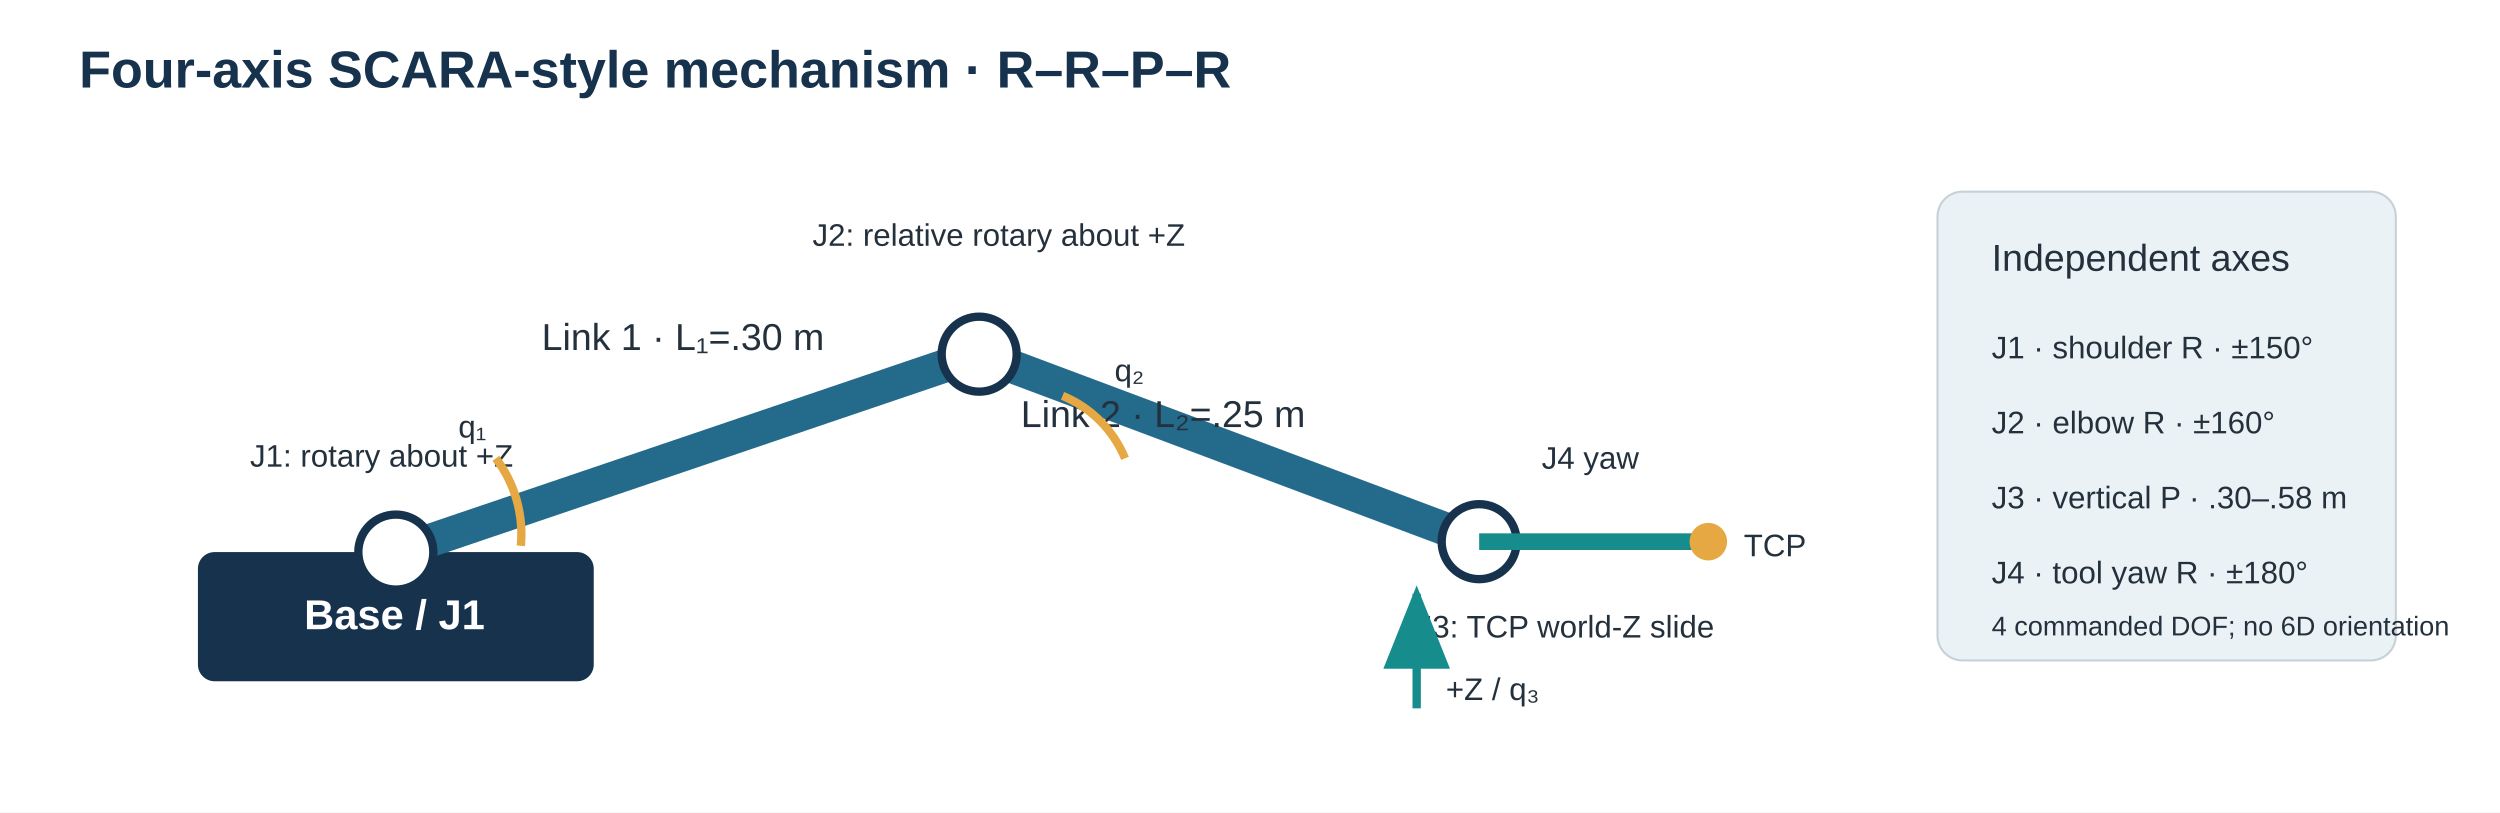
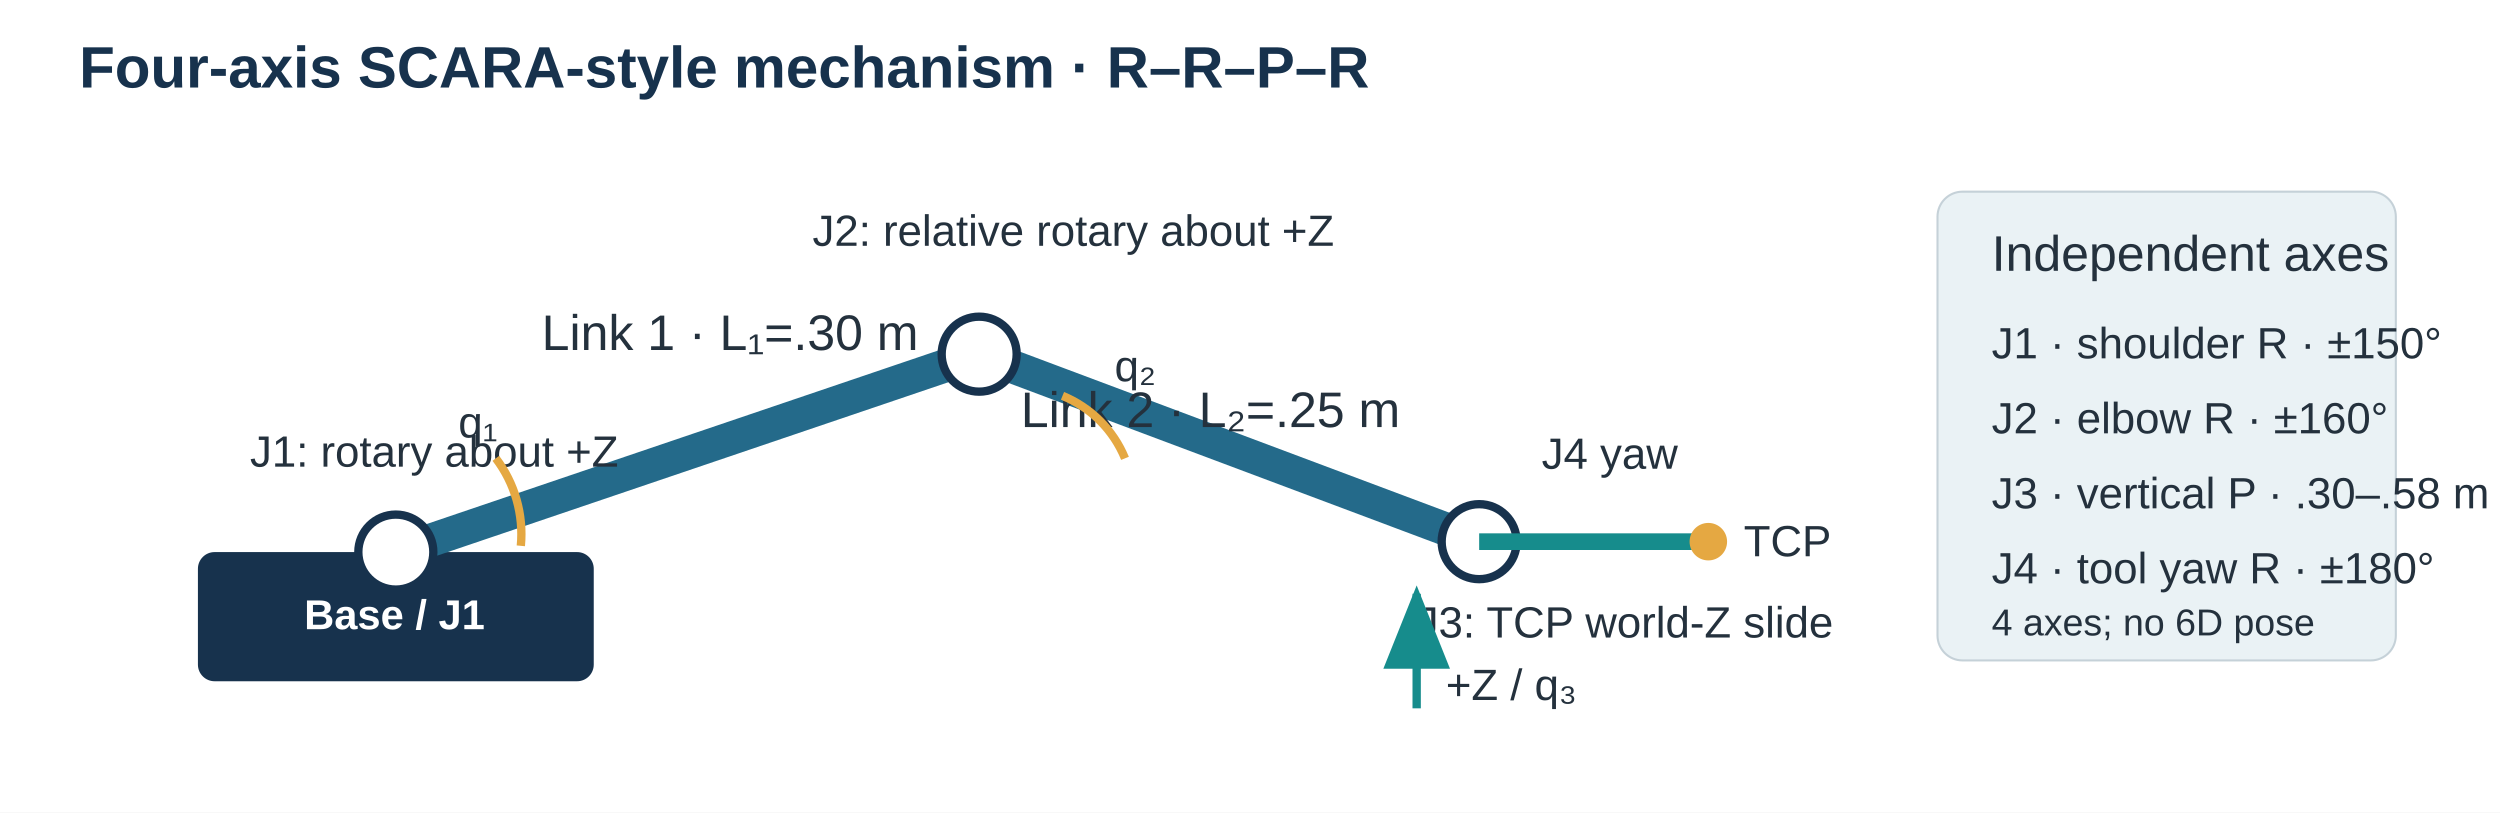
<svg xmlns="http://www.w3.org/2000/svg" width="1200" height="390" viewBox="0 0 1200 390">
  <defs>
    <marker id="arrow" markerWidth="10" markerHeight="8" refX="9" refY="4" orient="auto">
      <path d="M0 0 L10 4 L0 8 Z" fill="#246A8A" />
    </marker>
    <marker id="tealArrow" markerWidth="10" markerHeight="8" refX="9" refY="4" orient="auto">
      <path d="M0 0 L10 4 L0 8 Z" fill="#168C8C" />
    </marker>
  </defs>
  <rect width="100%" height="100%" fill="#FFFFFF" />
-   <style>text{font-family:Arial,sans-serif;fill:#24313D}.title{font-size:25px;font-weight:700;fill:#17324D}.label{font-size:18px}.small{font-size:15px}.tiny{font-size:13px}.axis{stroke:#5C6B78;stroke-width:2}.arm{stroke:#246A8A;stroke-width:16;stroke-linecap:round}.joint{fill:#FFFFFF;stroke:#17324D;stroke-width:4}.path{fill:none;stroke:#168C8C;stroke-width:5;stroke-dasharray:12 8}.solid{fill:#EAF2F5;stroke:#246A8A;stroke-width:2}.concept{fill:#F8FAFB;stroke:#738594;stroke-width:2;stroke-dasharray:8 6}.bin{fill:#EAF2F5;stroke:#246A8A;stroke-width:3}.package{fill:#E5A842;stroke:#9A6722;stroke-width:2}.muted{fill:#5C6B78}.good{fill:#168C8C}.bad{fill:#B45A4A}</style>
+   <style>text{font-family:Arial,sans-serif;fill:#24313D}.title{font-size:28px;font-weight:700;fill:#17324D}.label{font-size:24px}.small{font-size:21px}.tiny{font-size:18px}.axis{stroke:#5C6B78;stroke-width:2}.arm{stroke:#246A8A;stroke-width:16;stroke-linecap:round}.joint{fill:#FFFFFF;stroke:#17324D;stroke-width:4}.path{fill:none;stroke:#168C8C;stroke-width:5;stroke-dasharray:12 8}.solid{fill:#EAF2F5;stroke:#246A8A;stroke-width:2}.concept{fill:#F8FAFB;stroke:#738594;stroke-width:2;stroke-dasharray:8 6}.bin{fill:#EAF2F5;stroke:#246A8A;stroke-width:3}.package{fill:#E5A842;stroke:#9A6722;stroke-width:2}.muted{fill:#5C6B78}.good{fill:#168C8C}.bad{fill:#B45A4A}</style>
  <text x="38" y="42" class="title">Four-axis SCARA-style mechanism · R–R–P–R</text>
  <rect x="95" y="265" width="190" height="62" rx="8" fill="#17324D" />
  <text x="146" y="302" fill="#FFFFFF" style="fill:#FFFFFF;font-size:20px;font-weight:700">Base / J1</text>
  <line x1="190" y1="265" x2="470" y2="170" class="arm" />
  <line x1="470" y1="170" x2="710" y2="260" class="arm" />
  <circle cx="190" cy="265" r="18" class="joint" />
  <circle cx="470" cy="170" r="18" class="joint" />
  <circle cx="710" cy="260" r="18" class="joint" />
  <line x1="710" y1="260" x2="820" y2="260" stroke="#168C8C" stroke-width="8" />
  <circle cx="820" cy="260" r="9" fill="#E5A842" />
  <text x="260" y="168" class="label">Link 1 · L₁=.30 m</text>
  <text x="490" y="205" class="label">Link 2 · L₂=.25 m</text>
  <text x="120" y="224" class="small">J1: rotary about +Z</text>
  <text x="390" y="118" class="small">J2: relative rotary about +Z</text>
  <text x="680" y="306" class="small">J3: TCP world-Z slide</text>
  <text x="740" y="225" class="small">J4 yaw</text>
  <text x="837" y="267" class="small">TCP</text>
  <line x1="680" y1="340" x2="680" y2="285" stroke="#168C8C" stroke-width="4" marker-end="url(#tealArrow)" />
  <text x="694" y="336" class="small">+Z / q₃</text>
  <path d="M250 262 A60 60 0 0 0 238 220" fill="none" stroke="#E5A842" stroke-width="4" />
  <text x="220" y="210" class="small">q₁</text>
  <path d="M510 190 A55 55 0 0 1 540 220" fill="none" stroke="#E5A842" stroke-width="4" />
  <text x="535" y="183" class="small">q₂</text>
  <rect x="930" y="92" width="220" height="225" rx="12" fill="#EAF2F5" stroke="#C5D1D8" />
  <text x="956" y="130" class="label">Independent axes</text>
  <text x="956" y="172" class="small">J1 · shoulder R · ±150°</text>
  <text x="956" y="208" class="small">J2 · elbow R · ±160°</text>
  <text x="956" y="244" class="small">J3 · vertical P · .30–.58 m</text>
  <text x="956" y="280" class="small">J4 · tool yaw R · ±180°</text>
-   <text x="956" y="305" class="tiny">4 commanded DOF; no 6D orientation</text>
+   <text x="956" y="305" class="tiny">4 axes; no 6D pose</text>
</svg>
